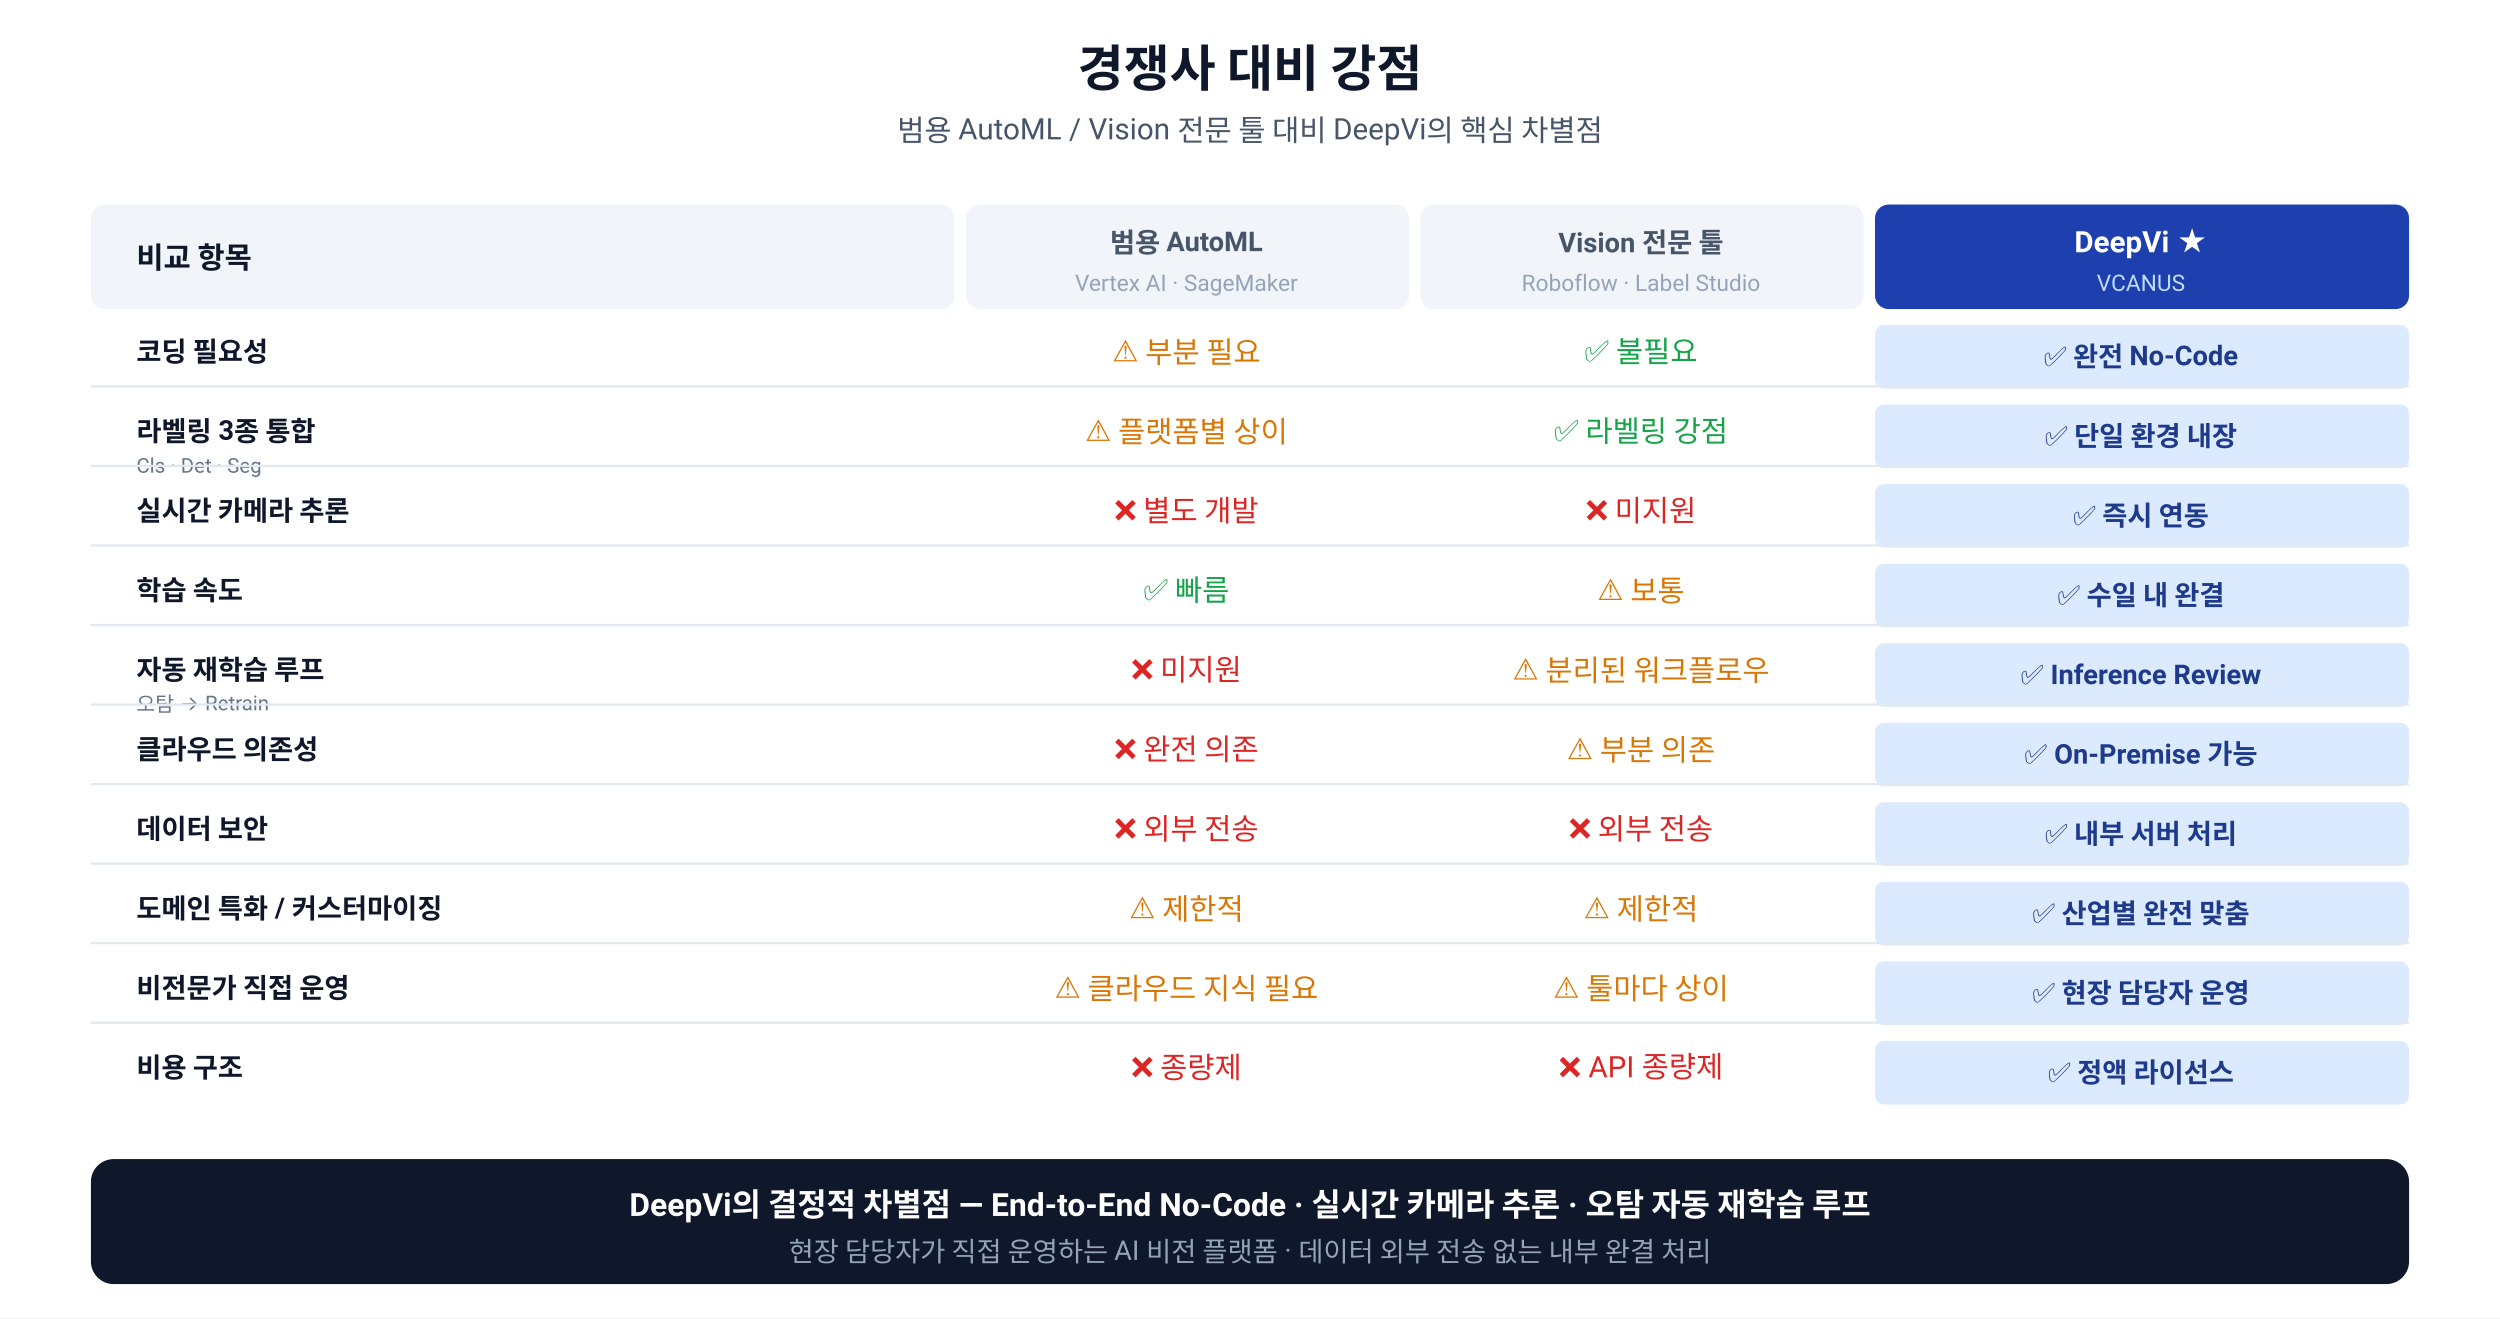
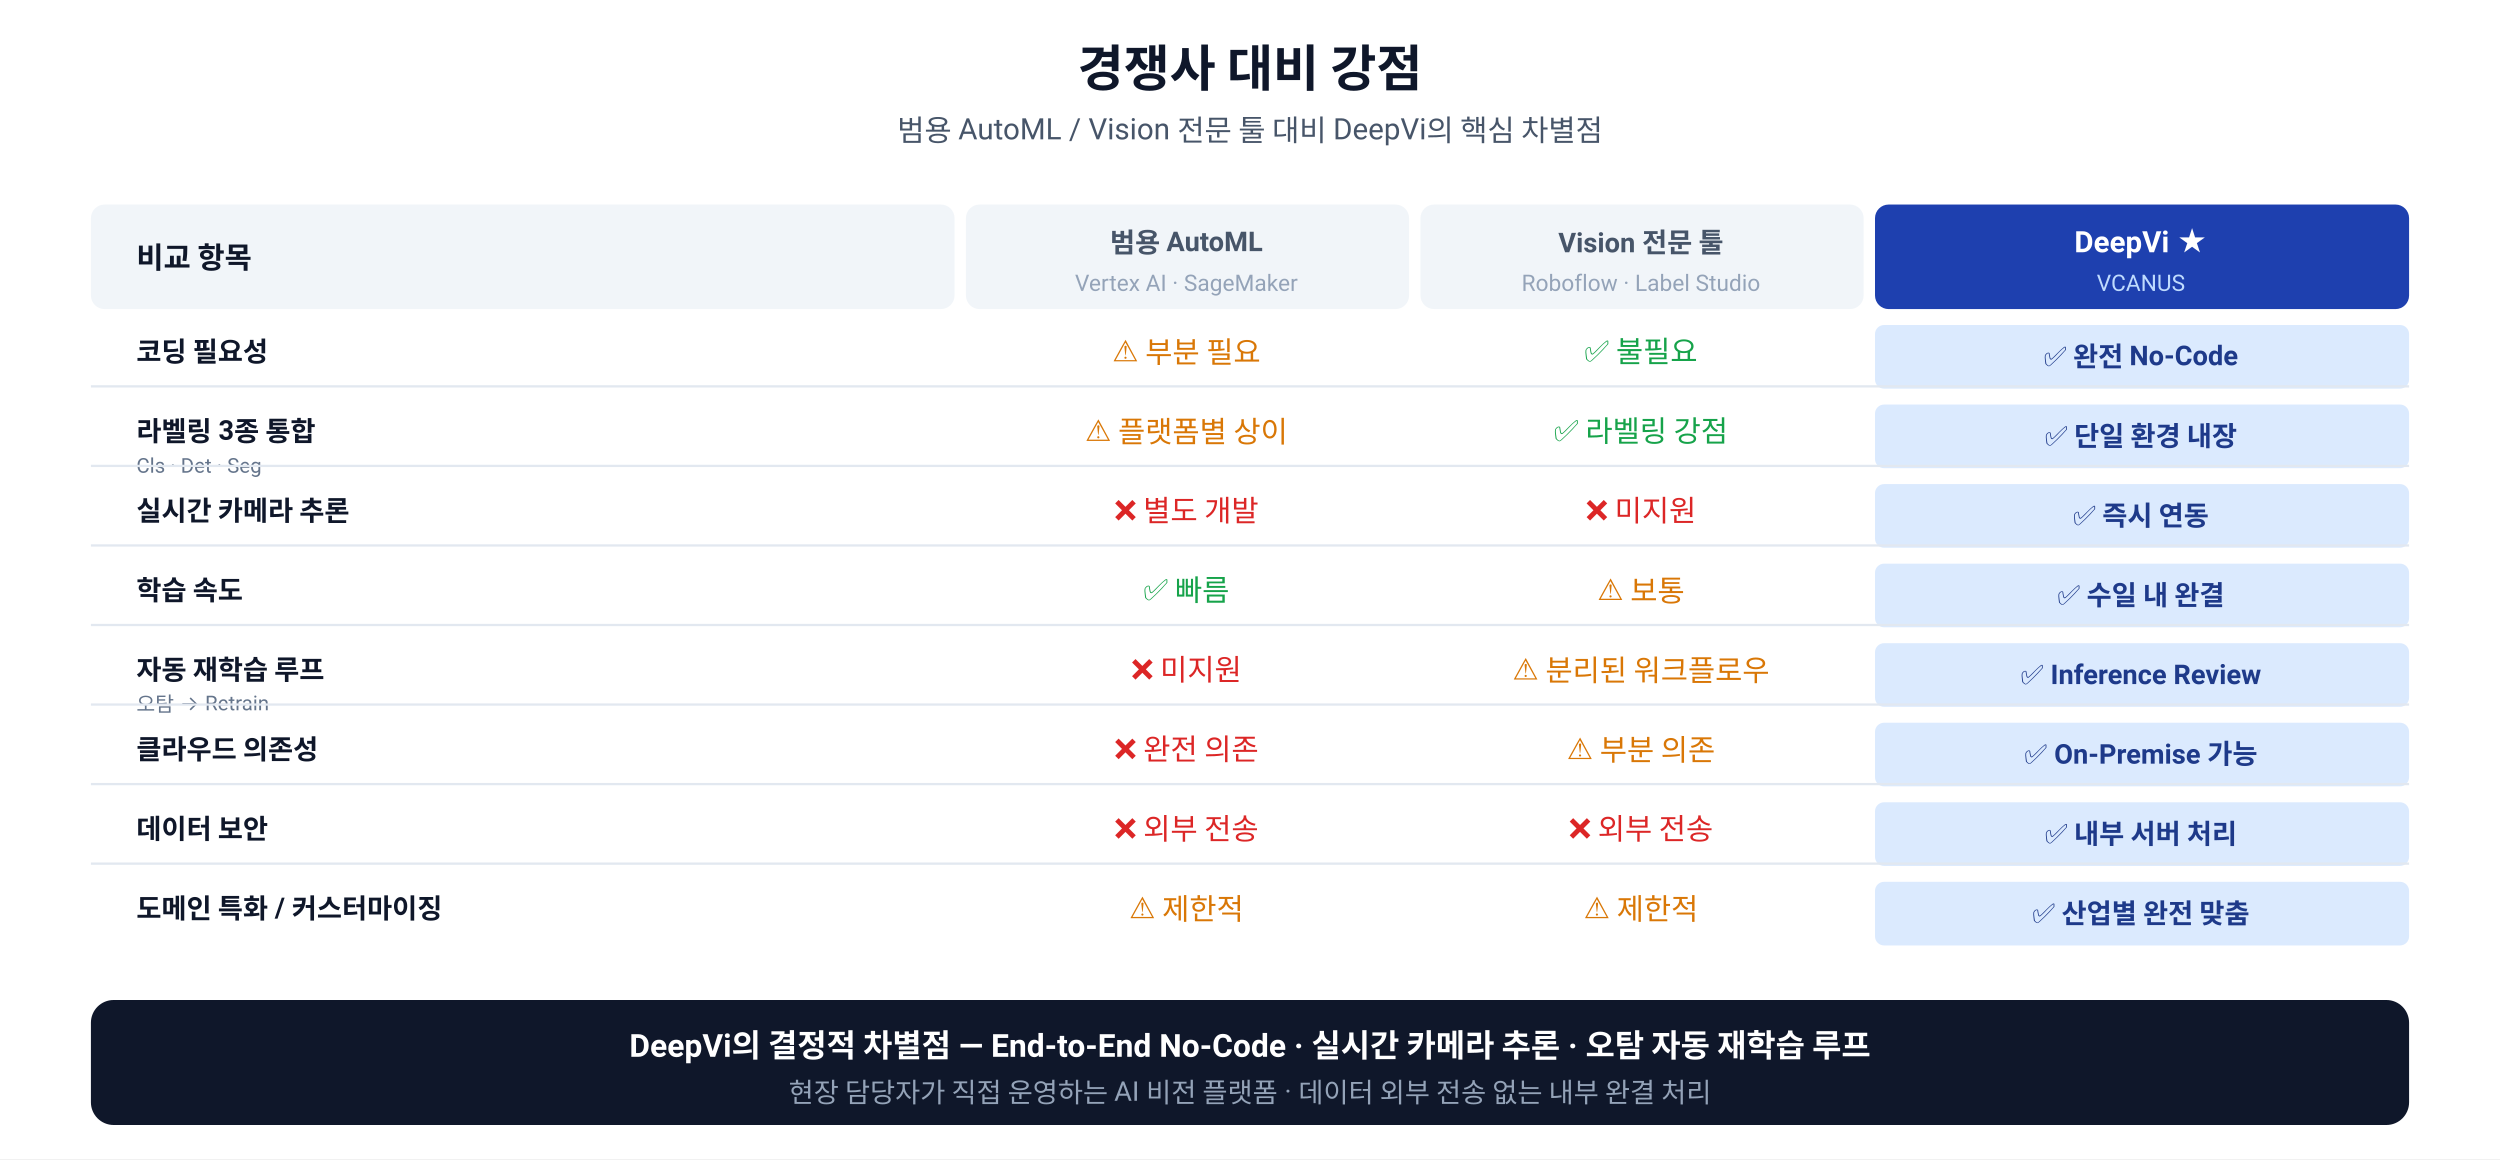
- <svg xmlns="http://www.w3.org/2000/svg" viewBox="0 0 1100 580" font-family="-apple-system,BlinkMacSystemFont,'Segoe UI',Roboto,sans-serif">
-   <rect width="1100" height="580" fill="#ffffff" />
+ <svg xmlns="http://www.w3.org/2000/svg" viewBox="0 0 1100 510" font-family="-apple-system,BlinkMacSystemFont,'Segoe UI',Roboto,sans-serif">
+   <rect width="1100" height="510" fill="#ffffff" />
  <text x="550" y="38" text-anchor="middle" font-size="22" font-weight="700" fill="#0f172a">경쟁사 대비 강점</text>
  <text x="550" y="62" text-anchor="middle" font-size="13" fill="#475569">범용 AutoML / Vision 전문 툴 대비 DeepVi의 핵심 차별점</text>
  <rect x="40" y="90" width="380" height="46" rx="6" fill="#f1f5f9" />
  <text x="60" y="118" font-size="13" font-weight="700" fill="#0f172a">비교 항목</text>
  <rect x="425" y="90" width="195" height="46" rx="6" fill="#f1f5f9" />
  <text x="522" y="111" text-anchor="middle" font-size="12" font-weight="700" fill="#475569">범용 AutoML</text>
  <text x="522" y="128" text-anchor="middle" font-size="10" fill="#94a3b8">Vertex AI · SageMaker</text>
  <rect x="625" y="90" width="195" height="46" rx="6" fill="#f1f5f9" />
  <text x="722" y="111" text-anchor="middle" font-size="12" font-weight="700" fill="#475569">Vision 전문 툴</text>
  <text x="722" y="128" text-anchor="middle" font-size="10" fill="#94a3b8">Roboflow · Label Studio</text>
  <rect x="825" y="90" width="235" height="46" rx="6" fill="#1e40af" />
  <text x="942" y="111" text-anchor="middle" font-size="13" font-weight="700" fill="#ffffff">DeepVi ★</text>
  <text x="942" y="128" text-anchor="middle" font-size="10" fill="#bfdbfe">VCANUS</text>
  <text x="60" y="159" font-size="12" font-weight="600" fill="#0f172a">코딩 필요성</text>
  <text x="522" y="159" text-anchor="middle" font-size="13" fill="#d97706">⚠️ 부분 필요</text>
  <text x="722" y="159" text-anchor="middle" font-size="13" fill="#16a34a">✅ 불필요</text>
  <rect x="825" y="143" width="235" height="28" rx="4" fill="#dbeafe" />
  <text x="942" y="161" text-anchor="middle" font-size="12" font-weight="600" fill="#1e3a8a">✅ 완전 No-Code</text>
  <text x="60" y="194" font-size="12" font-weight="600" fill="#0f172a">라벨링 3종 통합</text>
  <text x="60" y="208" font-size="9" fill="#64748b">Cls · Det · Seg</text>
  <text x="522" y="194" text-anchor="middle" font-size="13" fill="#d97706">⚠️ 플랫폼별 상이</text>
  <text x="722" y="194" text-anchor="middle" font-size="13" fill="#16a34a">✅ 라벨링 강점</text>
  <rect x="825" y="178" width="235" height="28" rx="4" fill="#dbeafe" />
  <text x="942" y="196" text-anchor="middle" font-size="12" font-weight="600" fill="#1e3a8a">✅ 단일 환경 내장</text>
  <text x="60" y="229" font-size="12" font-weight="600" fill="#0f172a">실시간 카메라 추론</text>
  <text x="522" y="229" text-anchor="middle" font-size="13" fill="#dc2626">❌ 별도 개발</text>
  <text x="722" y="229" text-anchor="middle" font-size="13" fill="#dc2626">❌ 미지원</text>
  <rect x="825" y="213" width="235" height="28" rx="4" fill="#dbeafe" />
  <text x="942" y="231" text-anchor="middle" font-size="12" font-weight="600" fill="#1e3a8a">✅ 즉시 연동</text>
  <text x="60" y="264" font-size="12" font-weight="600" fill="#0f172a">학습 속도</text>
  <text x="522" y="264" text-anchor="middle" font-size="13" fill="#16a34a">✅ 빠름</text>
  <text x="722" y="264" text-anchor="middle" font-size="13" fill="#d97706">⚠️ 보통</text>
  <rect x="825" y="248" width="235" height="28" rx="4" fill="#dbeafe" />
  <text x="942" y="266" text-anchor="middle" font-size="12" font-weight="600" fill="#1e3a8a">✅ 수일 내 완결</text>
  <text x="60" y="299" font-size="12" font-weight="600" fill="#0f172a">자동 재학습 루프</text>
  <text x="60" y="313" font-size="9" fill="#64748b">오탐 → Retrain</text>
  <text x="522" y="299" text-anchor="middle" font-size="13" fill="#dc2626">❌ 미지원</text>
  <text x="722" y="299" text-anchor="middle" font-size="13" fill="#d97706">⚠️ 분리된 워크플로우</text>
  <rect x="825" y="283" width="235" height="28" rx="4" fill="#dbeafe" />
  <text x="942" y="301" text-anchor="middle" font-size="12" font-weight="600" fill="#1e3a8a">✅ Inference Review</text>
  <text x="60" y="334" font-size="12" font-weight="600" fill="#0f172a">클라우드 의존성</text>
  <text x="522" y="334" text-anchor="middle" font-size="13" fill="#dc2626">❌ 완전 의존</text>
  <text x="722" y="334" text-anchor="middle" font-size="13" fill="#d97706">⚠️ 부분 의존</text>
  <rect x="825" y="318" width="235" height="28" rx="4" fill="#dbeafe" />
  <text x="942" y="336" text-anchor="middle" font-size="12" font-weight="600" fill="#1e3a8a">✅ On-Premise 가능</text>
  <text x="60" y="369" font-size="12" font-weight="600" fill="#0f172a">데이터 보안</text>
  <text x="522" y="369" text-anchor="middle" font-size="13" fill="#dc2626">❌ 외부 전송</text>
  <text x="722" y="369" text-anchor="middle" font-size="13" fill="#dc2626">❌ 외부 전송</text>
  <rect x="825" y="353" width="235" height="28" rx="4" fill="#dbeafe" />
  <text x="942" y="371" text-anchor="middle" font-size="12" font-weight="600" fill="#1e3a8a">✅ 내부 서버 처리</text>
  <text x="60" y="404" font-size="12" font-weight="600" fill="#0f172a">도메인 특화 / 커스터마이징</text>
  <text x="522" y="404" text-anchor="middle" font-size="13" fill="#d97706">⚠️ 제한적</text>
  <text x="722" y="404" text-anchor="middle" font-size="13" fill="#d97706">⚠️ 제한적</text>
  <rect x="825" y="388" width="235" height="28" rx="4" fill="#dbeafe" />
  <text x="942" y="406" text-anchor="middle" font-size="12" font-weight="600" fill="#1e3a8a">✅ 산업별 완전 맞춤</text>
-   <text x="60" y="439" font-size="12" font-weight="600" fill="#0f172a">비전문가 직접 운영</text>
-   <text x="522" y="439" text-anchor="middle" font-size="13" fill="#d97706">⚠️ 클라우드 지식 필요</text>
-   <text x="722" y="439" text-anchor="middle" font-size="13" fill="#d97706">⚠️ 툴마다 상이</text>
-   <rect x="825" y="423" width="235" height="28" rx="4" fill="#dbeafe" />
-   <text x="942" y="441" text-anchor="middle" font-size="12" font-weight="600" fill="#1e3a8a">✅ 현장 담당자 운영</text>
-   <text x="60" y="474" font-size="12" font-weight="600" fill="#0f172a">비용 구조</text>
-   <text x="522" y="474" text-anchor="middle" font-size="13" fill="#dc2626">❌ 종량제</text>
-   <text x="722" y="474" text-anchor="middle" font-size="13" fill="#dc2626">❌ API 종량제</text>
-   <rect x="825" y="458" width="235" height="28" rx="4" fill="#dbeafe" />
-   <text x="942" y="476" text-anchor="middle" font-size="12" font-weight="600" fill="#1e3a8a">✅ 정액 라이선스</text>
  <g stroke="#e2e8f0" stroke-width="1">
    <line x1="40" y1="170" x2="1060" y2="170" />
    <line x1="40" y1="205" x2="1060" y2="205" />
    <line x1="40" y1="240" x2="1060" y2="240" />
    <line x1="40" y1="275" x2="1060" y2="275" />
    <line x1="40" y1="310" x2="1060" y2="310" />
    <line x1="40" y1="345" x2="1060" y2="345" />
    <line x1="40" y1="380" x2="1060" y2="380" />
-     <line x1="40" y1="415" x2="1060" y2="415" />
-     <line x1="40" y1="450" x2="1060" y2="450" />
  </g>
-   <rect x="40" y="510" width="1020" height="55" rx="10" fill="#0f172a" />
-   <text x="550" y="535" text-anchor="middle" font-size="14" font-weight="700" fill="#ffffff">DeepVi의 결정적 차별점 — End-to-End No-Code · 실시간 카메라 추론 · 오탐 자동 재학습 루프</text>
-   <text x="550" y="555" text-anchor="middle" font-size="12" fill="#94a3b8">현장 담당자가 직접 운영하는 AI 비전 플랫폼 · 데이터 외부 전송 없는 내부 완결 처리</text>
+   <rect x="40" y="440" width="1020" height="55" rx="10" fill="#0f172a" />
+   <text x="550" y="465" text-anchor="middle" font-size="14" font-weight="700" fill="#ffffff">DeepVi의 결정적 차별점 — End-to-End No-Code · 실시간 카메라 추론 · 오탐 자동 재학습 루프</text>
+   <text x="550" y="485" text-anchor="middle" font-size="12" fill="#94a3b8">현장 담당자가 직접 운영하는 AI 비전 플랫폼 · 데이터 외부 전송 없는 내부 완결 처리</text>
</svg>
